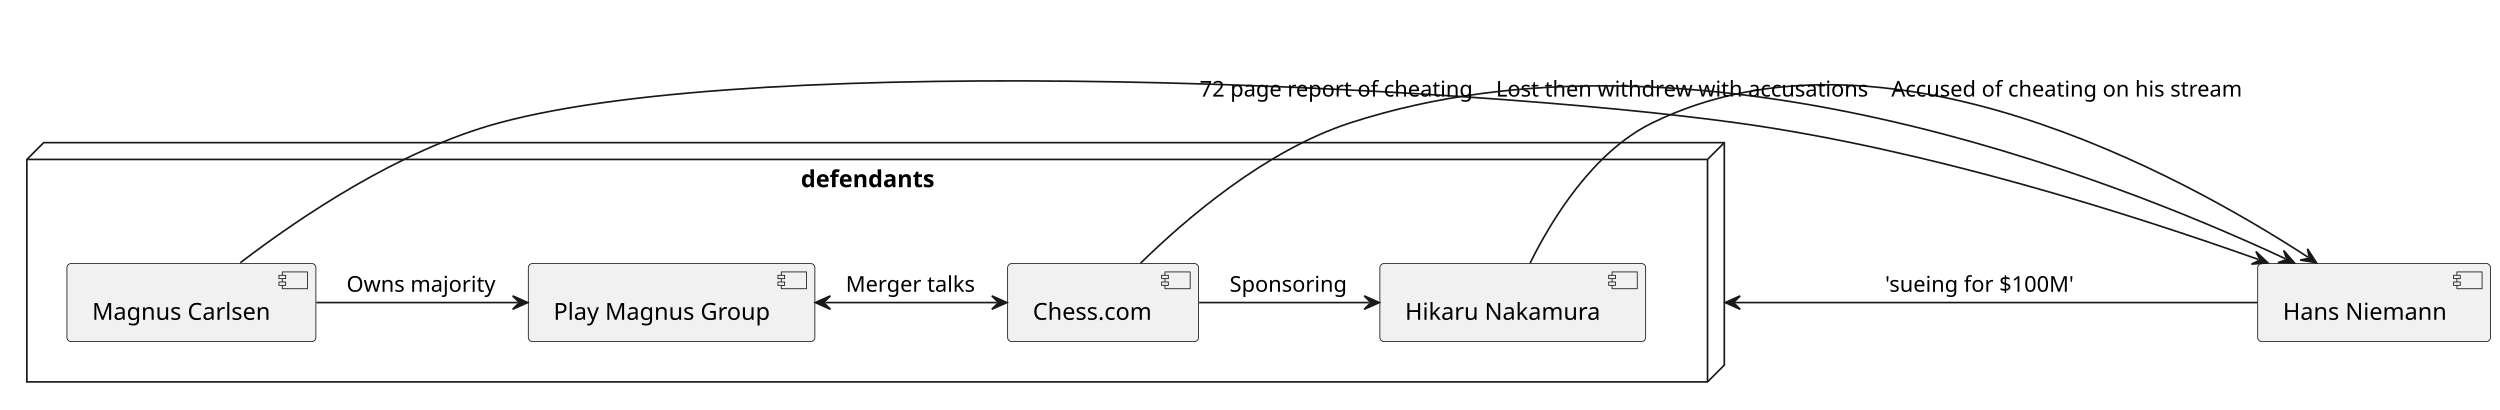
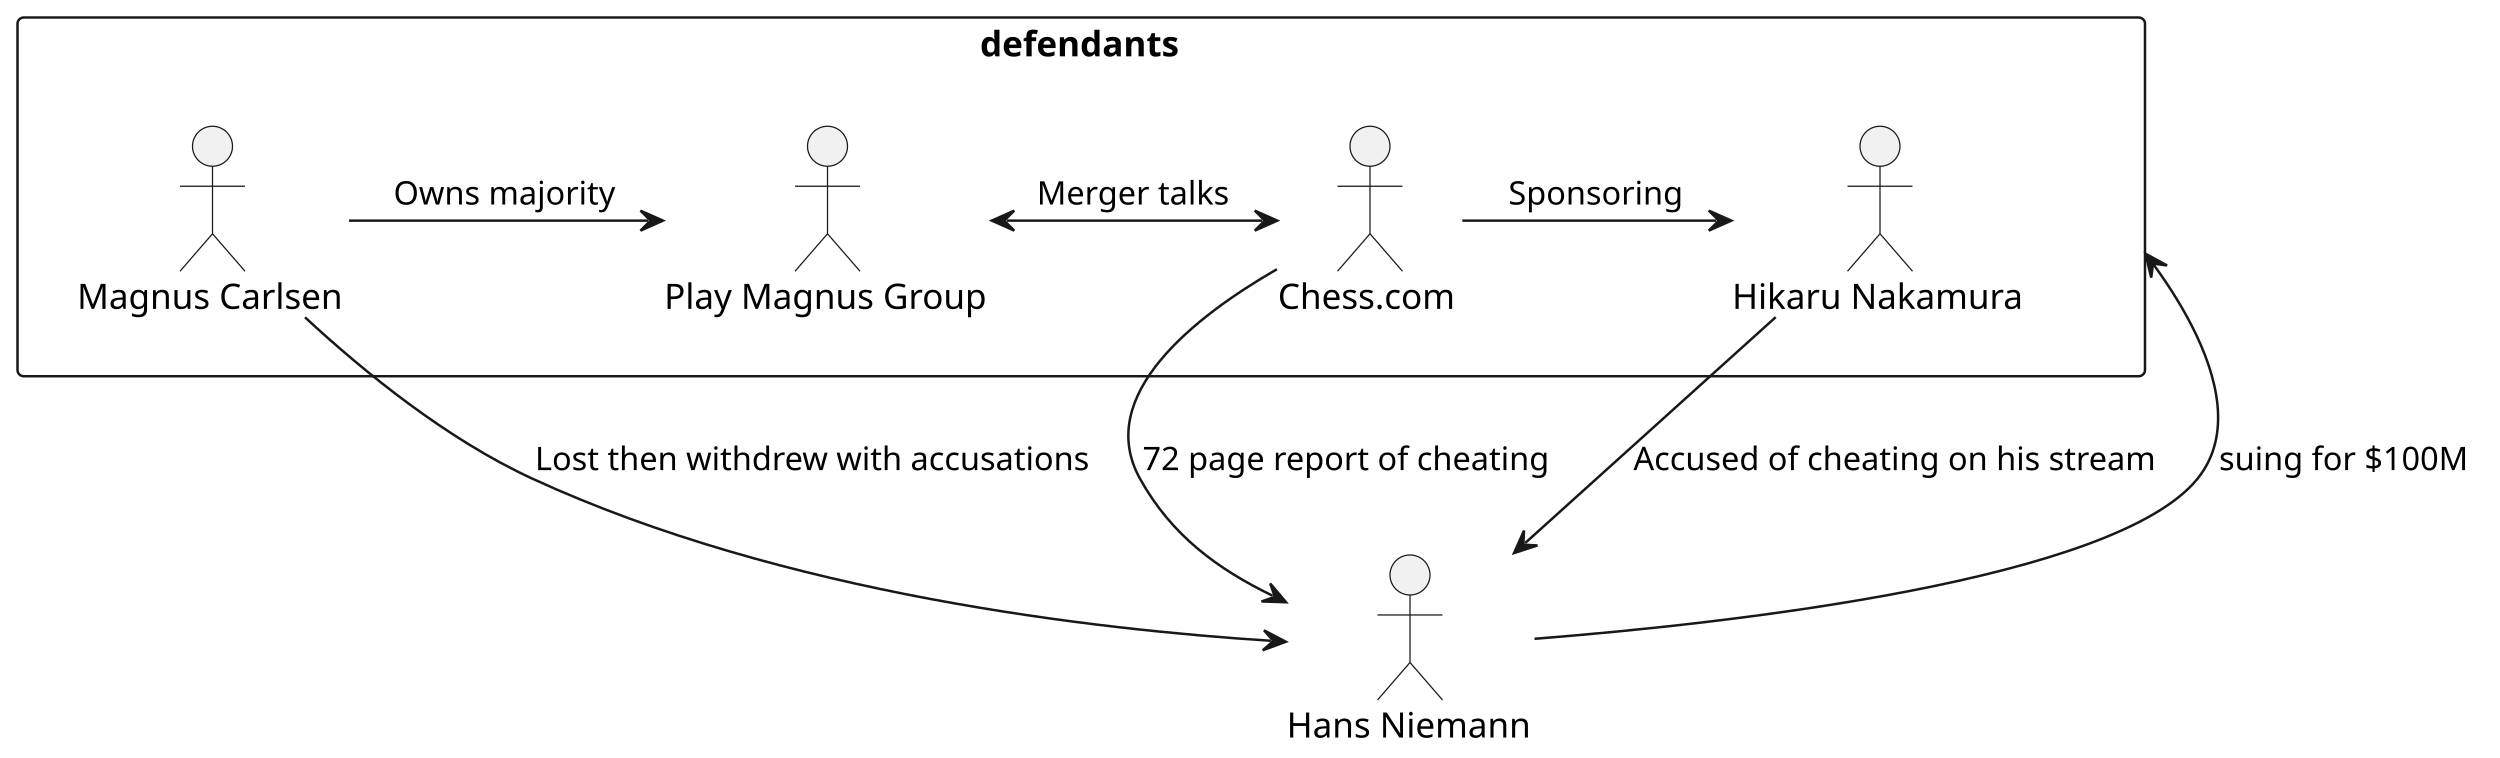
- <svg xmlns="http://www.w3.org/2000/svg" contentStyleType="text/css" height="244px" preserveAspectRatio="none" style="width:1489px;height:244px;background:#FFFFFF;" version="1.1" viewBox="0 0 1489 244" width="1489px" zoomAndPan="magnify">
+ <svg xmlns="http://www.w3.org/2000/svg" contentStyleType="text/css" height="303px" preserveAspectRatio="none" style="width:1000px;height:303px;background:#FFFFFF;" version="1.1" viewBox="0 0 1000 303" width="1000px" zoomAndPan="magnify">
  <defs />
  <g>
    <g id="cluster_defendants">
-       <polygon fill="none" points="16,94.96,26,84.96,1027,84.96,1027,217.45,1017,227.45,16,227.45,16,94.96" style="stroke:#181818;stroke-width:1.0;" />
-       <line style="stroke:#181818;stroke-width:1.0;" x1="1017" x2="1027" y1="94.96" y2="84.96" />
-       <line style="stroke:#181818;stroke-width:1.0;" x1="16" x2="1017" y1="94.96" y2="94.96" />
-       <line style="stroke:#181818;stroke-width:1.0;" x1="1017" x2="1017" y1="94.96" y2="227.45" />
-       <text fill="#000000" font-family="sans-serif" font-size="14" font-weight="bold" lengthAdjust="spacing" textLength="80.972" x="477.014" y="111.495">defendants</text>
+       <rect fill="none" height="143.49" rx="2.5" ry="2.5" style="stroke:#181818;stroke-width:1.0;" width="851" x="7" y="7" />
+       <text fill="#000000" font-family="sans-serif" font-size="14" font-weight="bold" lengthAdjust="spacing" textLength="80.972" x="392.014" y="22.535">defendants</text>
    </g>
    <g id="elem_mc">
-       <rect fill="#F1F1F1" height="46.488" rx="2.5" ry="2.5" style="stroke:#181818;stroke-width:0.5;" width="148.281" x="39.86" y="156.96" />
-       <rect fill="#F1F1F1" height="10" style="stroke:#181818;stroke-width:0.5;" width="15" x="168.141" y="161.96" />
-       <rect fill="#F1F1F1" height="2" style="stroke:#181818;stroke-width:0.5;" width="4" x="166.141" y="163.96" />
-       <rect fill="#F1F1F1" height="2" style="stroke:#181818;stroke-width:0.5;" width="4" x="166.141" y="167.96" />
-       <text fill="#000000" font-family="sans-serif" font-size="14" lengthAdjust="spacing" textLength="108.281" x="54.86" y="190.495">Magnus Carlsen</text>
+       <ellipse cx="85.001" cy="58.5" fill="#F1F1F1" rx="8" ry="8" style="stroke:#181818;stroke-width:0.5;" />
+       <path d="M85.001,66.5 L85.001,93.5 M72.001,74.5 L98.001,74.5 M85.001,93.5 L72.001,108.5 M85.001,93.5 L98.001,108.5 " fill="none" style="stroke:#181818;stroke-width:0.5;" />
+       <text fill="#000000" font-family="sans-serif" font-size="14" lengthAdjust="spacing" textLength="108.281" x="30.86" y="123.535">Magnus Carlsen</text>
    </g>
    <g id="elem_playmagnus">
-       <rect fill="#F1F1F1" height="46.488" rx="2.5" ry="2.5" style="stroke:#181818;stroke-width:0.5;" width="170.669" x="314.67" y="156.96" />
-       <rect fill="#F1F1F1" height="10" style="stroke:#181818;stroke-width:0.5;" width="15" x="465.339" y="161.96" />
-       <rect fill="#F1F1F1" height="2" style="stroke:#181818;stroke-width:0.5;" width="4" x="463.339" y="163.96" />
-       <rect fill="#F1F1F1" height="2" style="stroke:#181818;stroke-width:0.5;" width="4" x="463.339" y="167.96" />
-       <text fill="#000000" font-family="sans-serif" font-size="14" lengthAdjust="spacing" textLength="130.669" x="329.67" y="190.495">Play Magnus Group</text>
+       <ellipse cx="331.005" cy="58.5" fill="#F1F1F1" rx="8" ry="8" style="stroke:#181818;stroke-width:0.5;" />
+       <path d="M331.005,66.5 L331.005,93.5 M318.005,74.5 L344.005,74.5 M331.005,93.5 L318.005,108.5 M331.005,93.5 L344.005,108.5 " fill="none" style="stroke:#181818;stroke-width:0.5;" />
+       <text fill="#000000" font-family="sans-serif" font-size="14" lengthAdjust="spacing" textLength="130.669" x="265.67" y="123.535">Play Magnus Group</text>
    </g>
    <g id="elem_chesscom">
-       <rect fill="#F1F1F1" height="46.488" rx="2.5" ry="2.5" style="stroke:#181818;stroke-width:0.5;" width="113.719" x="600.14" y="156.96" />
-       <rect fill="#F1F1F1" height="10" style="stroke:#181818;stroke-width:0.5;" width="15" x="693.859" y="161.96" />
-       <rect fill="#F1F1F1" height="2" style="stroke:#181818;stroke-width:0.5;" width="4" x="691.859" y="163.96" />
-       <rect fill="#F1F1F1" height="2" style="stroke:#181818;stroke-width:0.5;" width="4" x="691.859" y="167.96" />
-       <text fill="#000000" font-family="sans-serif" font-size="14" lengthAdjust="spacing" textLength="73.719" x="615.14" y="190.495">Chess.com</text>
+       <ellipse cx="547.999" cy="58.5" fill="#F1F1F1" rx="8" ry="8" style="stroke:#181818;stroke-width:0.5;" />
+       <path d="M547.999,66.5 L547.999,93.5 M534.999,74.5 L560.999,74.5 M547.999,93.5 L534.999,108.5 M547.999,93.5 L560.999,108.5 " fill="none" style="stroke:#181818;stroke-width:0.5;" />
+       <text fill="#000000" font-family="sans-serif" font-size="14" lengthAdjust="spacing" textLength="73.719" x="511.14" y="123.535">Chess.com</text>
    </g>
    <g id="elem_naka">
-       <rect fill="#F1F1F1" height="46.488" rx="2.5" ry="2.5" style="stroke:#181818;stroke-width:0.5;" width="158.303" x="821.85" y="156.96" />
-       <rect fill="#F1F1F1" height="10" style="stroke:#181818;stroke-width:0.5;" width="15" x="960.153" y="161.96" />
-       <rect fill="#F1F1F1" height="2" style="stroke:#181818;stroke-width:0.5;" width="4" x="958.153" y="163.96" />
-       <rect fill="#F1F1F1" height="2" style="stroke:#181818;stroke-width:0.5;" width="4" x="958.153" y="167.96" />
-       <text fill="#000000" font-family="sans-serif" font-size="14" lengthAdjust="spacing" textLength="118.303" x="836.85" y="190.495">Hikaru Nakamura</text>
+       <ellipse cx="752.001" cy="58.5" fill="#F1F1F1" rx="8" ry="8" style="stroke:#181818;stroke-width:0.5;" />
+       <path d="M752.001,66.5 L752.001,93.5 M739.001,74.5 L765.001,74.5 M752.001,93.5 L739.001,108.5 M752.001,93.5 L765.001,108.5 " fill="none" style="stroke:#181818;stroke-width:0.5;" />
+       <text fill="#000000" font-family="sans-serif" font-size="14" lengthAdjust="spacing" textLength="118.303" x="692.85" y="123.535">Hikaru Nakamura</text>
    </g>
    <g id="elem_hans">
-       <rect fill="#F1F1F1" height="46.488" rx="2.5" ry="2.5" style="stroke:#181818;stroke-width:0.5;" width="138.643" x="1344.68" y="156.96" />
-       <rect fill="#F1F1F1" height="10" style="stroke:#181818;stroke-width:0.5;" width="15" x="1463.323" y="161.96" />
-       <rect fill="#F1F1F1" height="2" style="stroke:#181818;stroke-width:0.5;" width="4" x="1461.323" y="163.96" />
-       <rect fill="#F1F1F1" height="2" style="stroke:#181818;stroke-width:0.5;" width="4" x="1461.323" y="167.96" />
-       <text fill="#000000" font-family="sans-serif" font-size="14" lengthAdjust="spacing" textLength="98.643" x="1359.68" y="190.495">Hans Niemann</text>
+       <ellipse cx="564.001" cy="229.99" fill="#F1F1F1" rx="8" ry="8" style="stroke:#181818;stroke-width:0.5;" />
+       <path d="M564.001,237.99 L564.001,264.99 M551.001,245.99 L577.001,245.99 M564.001,264.99 L551.001,279.99 M564.001,264.99 L577.001,279.99 " fill="none" style="stroke:#181818;stroke-width:0.5;" />
+       <text fill="#000000" font-family="sans-serif" font-size="14" lengthAdjust="spacing" textLength="98.643" x="514.68" y="295.025">Hans Niemann</text>
    </g>
    <g id="link_mc_playmagnus">
-       <path d="M188.4,180.21 C226.96,180.21 268.25,180.21 308.33,180.21 " fill="none" id="mc-to-playmagnus" style="stroke:#181818;stroke-width:1.0;" />
-       <polygon fill="#181818" points="314.33,180.21,305.33,176.21,309.33,180.21,305.33,184.21,314.33,180.21" style="stroke:#181818;stroke-width:1.0;" />
-       <text fill="#000000" font-family="sans-serif" font-size="13" lengthAdjust="spacing" textLength="90.911" x="206.4" y="173.778">Owns majority</text>
+       <path d="M139.6,88.25 C176.68,88.25 219.93,88.25 259.19,88.25 " fill="none" id="mc-to-playmagnus" style="stroke:#181818;stroke-width:1.0;" />
+       <polygon fill="#181818" points="265.19,88.25,256.19,84.25,260.19,88.25,256.19,92.25,265.19,88.25" style="stroke:#181818;stroke-width:1.0;" />
+       <text fill="#000000" font-family="sans-serif" font-size="13" lengthAdjust="spacing" textLength="90.911" x="157.4" y="81.818">Owns majority</text>
    </g>
    <g id="link_playmagnus_chesscom">
-       <path d="M491.58,180.21 C529.1,180.21 560.15,180.21 593.72,180.21 " fill="none" id="playmagnus-chesscom" style="stroke:#181818;stroke-width:1.0;" />
-       <polygon fill="#181818" points="485.58,180.21,494.58,184.21,490.58,180.21,494.58,176.21,485.58,180.21" style="stroke:#181818;stroke-width:1.0;" />
-       <polygon fill="#181818" points="599.72,180.21,590.72,176.21,594.72,180.21,590.72,184.21,599.72,180.21" style="stroke:#181818;stroke-width:1.0;" />
-       <text fill="#000000" font-family="sans-serif" font-size="13" lengthAdjust="spacing" textLength="78.565" x="503.74" y="173.778">Merger talks</text>
+       <path d="M402.7,88.25 C440.12,88.25 473.63,88.25 504.91,88.25 " fill="none" id="playmagnus-chesscom" style="stroke:#181818;stroke-width:1.0;" />
+       <polygon fill="#181818" points="396.7,88.25,405.7,92.25,401.7,88.25,405.7,84.25,396.7,88.25" style="stroke:#181818;stroke-width:1.0;" />
+       <polygon fill="#181818" points="510.91,88.25,501.91,84.25,505.91,88.25,501.91,92.25,510.91,88.25" style="stroke:#181818;stroke-width:1.0;" />
+       <text fill="#000000" font-family="sans-serif" font-size="13" lengthAdjust="spacing" textLength="78.565" x="414.74" y="81.818">Merger talks</text>
    </g>
    <g id="link_chesscom_naka">
-       <path d="M714.21,180.21 C746.18,180.21 780.52,180.21 815.52,180.21 " fill="none" id="chesscom-to-naka" style="stroke:#181818;stroke-width:1.0;" />
-       <polygon fill="#181818" points="821.52,180.21,812.52,176.21,816.52,180.21,812.52,184.21,821.52,180.21" style="stroke:#181818;stroke-width:1.0;" />
-       <text fill="#000000" font-family="sans-serif" font-size="13" lengthAdjust="spacing" textLength="71.1" x="732.35" y="173.778">Sponsoring</text>
+       <path d="M584.94,88.25 C614.91,88.25 651.74,88.25 686.52,88.25 " fill="none" id="chesscom-to-naka" style="stroke:#181818;stroke-width:1.0;" />
+       <polygon fill="#181818" points="692.52,88.25,683.52,84.25,687.52,88.25,683.52,92.25,692.52,88.25" style="stroke:#181818;stroke-width:1.0;" />
+       <text fill="#000000" font-family="sans-serif" font-size="13" lengthAdjust="spacing" textLength="71.1" x="603.35" y="81.818">Sponsoring</text>
    </g>
    <g id="link_hans_defendants">
-       <path d="M1344.51,180.21 C1290.925,180.21 1215.22,180.21 1150.092,180.21 C1117.529,180.21 1087.609,180.21 1064.422,180.21 C1052.828,180.21 1042.917,180.21 1035.199,180.21 C1033.27,180.21 1031.478,180.21 1029.831,180.21 C1029.007,180.21 1034.22,180.21 1033.47,180.21 " fill="none" id="hans-to-defendants" style="stroke:#181818;stroke-width:1.0;" />
-       <polygon fill="#181818" points="1027.47,180.21,1036.47,184.21,1032.47,180.21,1036.47,176.21,1027.47,180.21" style="stroke:#181818;stroke-width:1.0;" />
-       <text fill="#000000" font-family="sans-serif" font-size="13" lengthAdjust="spacing" textLength="118.212" x="1122.74" y="173.778">'sueing for $100M'</text>
+       <path d="M613.79,255.52 C694.01,249.19 846.2,232.03 879,191.49 C893,174.185 887.062,150.637 876.804,130.502 C871.674,120.435 865.465,111.221 860.127,104.066 C859.46,103.172 862.463,107.067 861.827,106.239 " fill="none" id="hans-to-defendants" style="stroke:#181818;stroke-width:1.0;" />
+       <polygon fill="#181818" points="858.17,101.482,860.484,111.055,861.217,105.446,866.826,106.18,858.17,101.482" style="stroke:#181818;stroke-width:1.0;" />
+       <text fill="#000000" font-family="sans-serif" font-size="13" lengthAdjust="spacing" textLength="105.016" x="887.62" y="188.058">suing for $100M</text>
    </g>
    <g id="link_naka_hans">
-       <path d="M911.34,156.67 C924.17,130.77 948.75,90.52 984,73.25 C1121.31,6 1299.559,104.37 1374.669,153.19 " fill="none" id="naka-to-hans" style="stroke:#181818;stroke-width:1.0;" />
-       <polygon fill="#181818" points="1379.7,156.46,1374.334,148.201,1375.508,153.735,1369.974,154.909,1379.7,156.46" style="stroke:#181818;stroke-width:1.0;" />
-       <text fill="#000000" font-family="sans-serif" font-size="13" lengthAdjust="spacing" textLength="217.553" x="1126.5" y="57.528">Accused of cheating on his stream</text>
+       <path d="M710.28,126.86 C679.12,154.95 641.185,189.141 610.065,217.211 " fill="none" id="naka-to-hans" style="stroke:#181818;stroke-width:1.0;" />
+       <polygon fill="#181818" points="605.61,221.23,614.972,218.172,609.323,217.881,609.614,212.232,605.61,221.23" style="stroke:#181818;stroke-width:1.0;" />
+       <text fill="#000000" font-family="sans-serif" font-size="13" lengthAdjust="spacing" textLength="217.553" x="653.36" y="188.058">Accused of cheating on his stream</text>
    </g>
    <g id="link_mc_hans">
-       <path d="M143.16,156.47 C177.52,130.18 237.5,89.36 297,73.25 C455.3,30.39 872.55,50.77 1035,73.25 C1148.77,89 1270.786,128.131 1345.117,154.55 " fill="none" id="mc-to-hans" style="stroke:#181818;stroke-width:1.0;" />
-       <polygon fill="#181818" points="1350.77,156.56,1343.629,149.777,1346.059,154.885,1340.95,157.315,1350.77,156.56" style="stroke:#181818;stroke-width:1.0;" />
-       <text fill="#000000" font-family="sans-serif" font-size="13" lengthAdjust="spacing" textLength="228.941" x="891" y="57.528">Lost then withdrew with accusations</text>
+       <path d="M122,126.92 C145.94,149.09 178.9,175.79 213,191.49 C313.45,237.76 438.202,251.816 508.342,256.316 " fill="none" id="mc-to-hans" style="stroke:#181818;stroke-width:1.0;" />
+       <polygon fill="#181818" points="514.33,256.7,505.605,252.132,509.34,256.38,505.092,260.116,514.33,256.7" style="stroke:#181818;stroke-width:1.0;" />
+       <text fill="#000000" font-family="sans-serif" font-size="13" lengthAdjust="spacing" textLength="228.941" x="214" y="188.058">Lost then withdrew with accusations</text>
    </g>
    <g id="link_chesscom_hans">
-       <path d="M679.29,156.79 C706.03,130.59 753.58,89.65 804,73.25 C1007.21,7.15 1257.121,105.616 1361.171,154.096 " fill="none" id="chesscom-to-hans" style="stroke:#181818;stroke-width:1.0;" />
-       <polygon fill="#181818" points="1366.61,156.63,1360.141,149.203,1362.078,154.518,1356.763,156.455,1366.61,156.63" style="stroke:#181818;stroke-width:1.0;" />
-       <text fill="#000000" font-family="sans-serif" font-size="13" lengthAdjust="spacing" textLength="169.222" x="714.5" y="57.528">72 page report of cheating</text>
+       <path d="M510.76,107.69 C477.77,126.7 437.51,158.2 456,191.49 C468.6,214.18 486.993,227.59 509.033,238.29 " fill="none" id="chesscom-to-hans" style="stroke:#181818;stroke-width:1.0;" />
+       <polygon fill="#181818" points="514.43,240.91,508.081,233.381,509.932,238.726,504.587,240.578,514.43,240.91" style="stroke:#181818;stroke-width:1.0;" />
+       <text fill="#000000" font-family="sans-serif" font-size="13" lengthAdjust="spacing" textLength="169.222" x="457" y="188.058">72 page report of cheating</text>
    </g>
  </g>
</svg>
